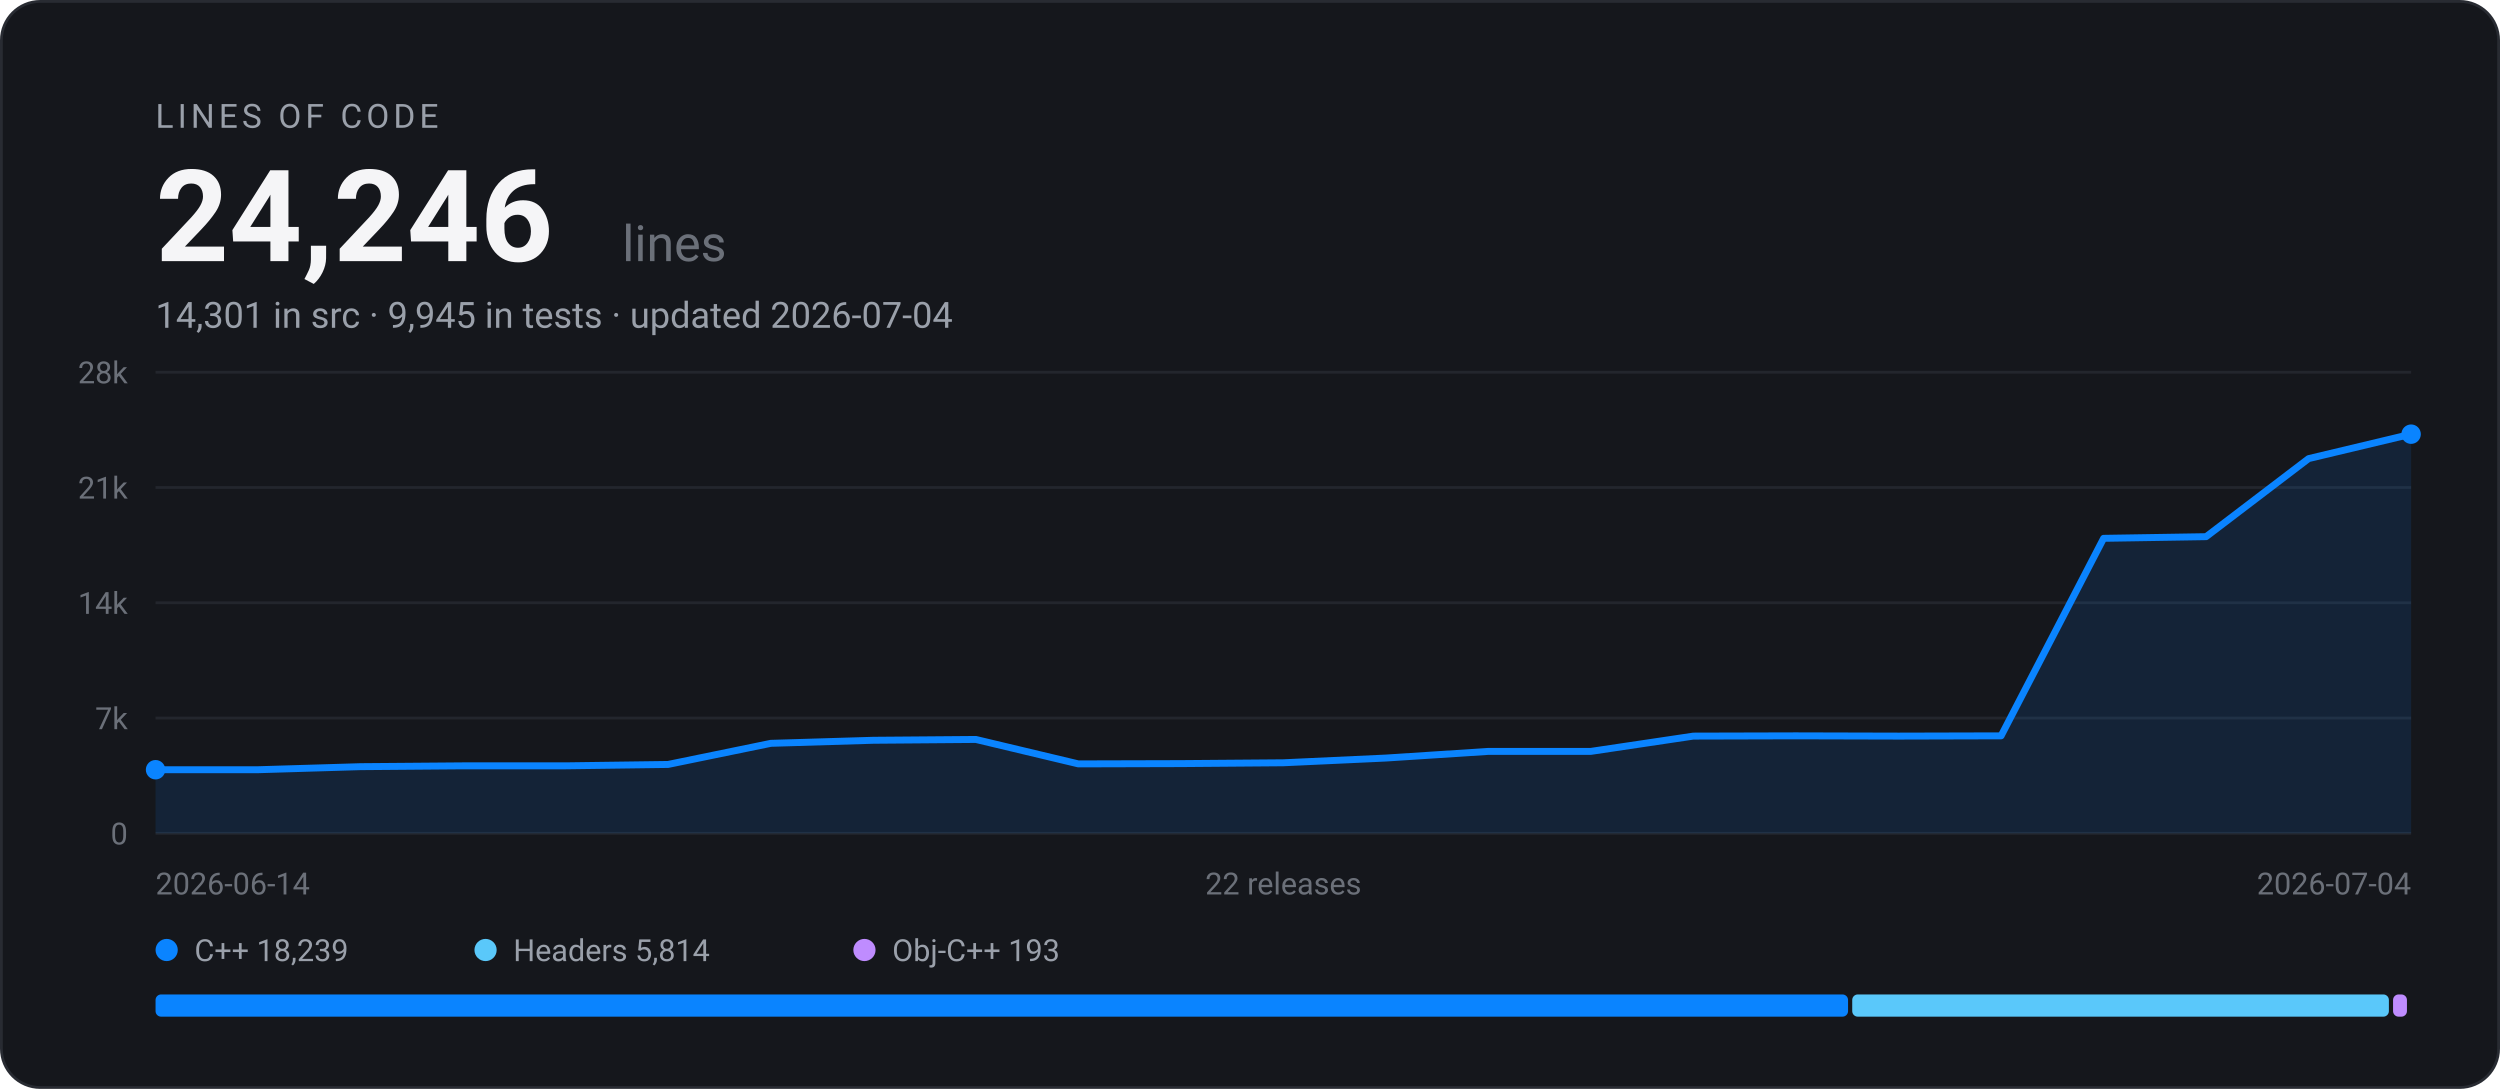
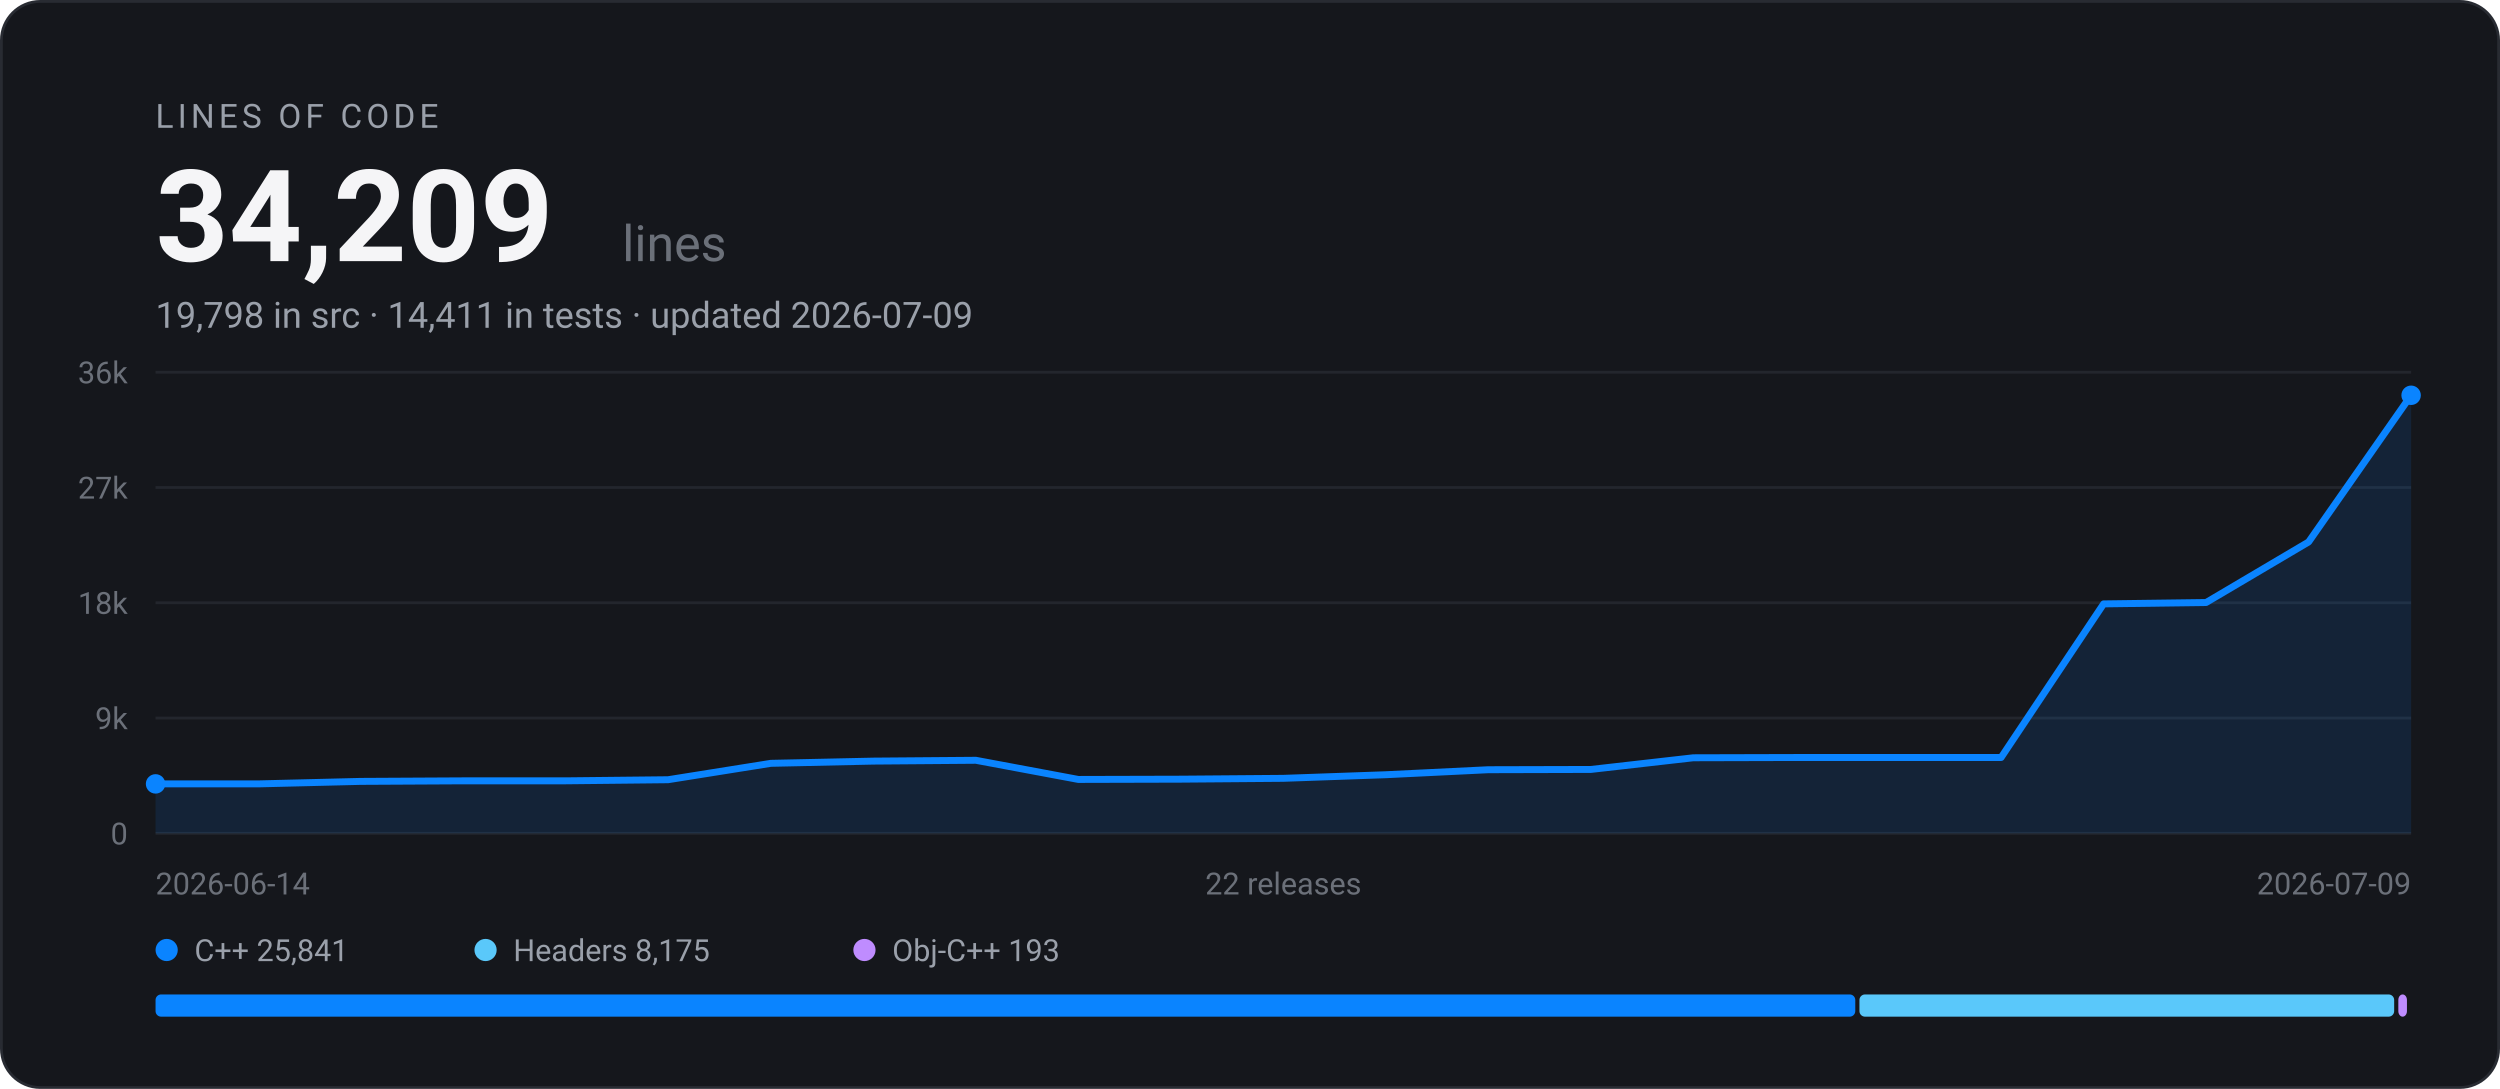
- <svg xmlns="http://www.w3.org/2000/svg" width="900" height="392" viewBox="0 0 900 392" font-family="-apple-system, BlinkMacSystemFont, 'Segoe UI', Roboto, Helvetica, Arial, sans-serif" role="img" aria-label="EARS Bridge lines of code: 24,246 across 22 releases">
+ <svg xmlns="http://www.w3.org/2000/svg" width="900" height="392" viewBox="0 0 900 392" font-family="-apple-system, BlinkMacSystemFont, 'Segoe UI', Roboto, Helvetica, Arial, sans-serif" role="img" aria-label="EARS Bridge lines of code: 34,209 across 22 releases">
  <rect x="0.5" y="0.5" width="899" height="391" rx="14" fill="#15171C" stroke="#282B32" />
  <text x="56" y="46" font-size="12" letter-spacing="1.5" fill="#9AA0AA">LINES OF CODE</text>
-   <text x="56" y="94" font-size="46" font-weight="700" fill="#F5F5F7">24,246</text>
+   <text x="56" y="94" font-size="46" font-weight="700" fill="#F5F5F7">34,209</text>
  <text x="224" y="94" font-size="18" fill="#6B7079">lines</text>
-   <text x="56" y="118" font-size="13" fill="#9AA0AA">14,301 in src · 9,945 in tests · updated 2026-07-04</text>
+   <text x="56" y="118" font-size="13" fill="#9AA0AA">19,798 in src · 14,411 in tests · updated 2026-07-09</text>
  <line x1="56" y1="300.0" x2="868" y2="300.0" stroke="#23262D" stroke-width="1" />
  <text x="46" y="304.0" text-anchor="end" font-size="11" fill="#6B7079">0</text>
  <line x1="56" y1="258.5" x2="868" y2="258.5" stroke="#23262D" stroke-width="1" />
-   <text x="46" y="262.5" text-anchor="end" font-size="11" fill="#6B7079">7k</text>
+   <text x="46" y="262.5" text-anchor="end" font-size="11" fill="#6B7079">9k</text>
  <line x1="56" y1="217.0" x2="868" y2="217.0" stroke="#23262D" stroke-width="1" />
-   <text x="46" y="221.0" text-anchor="end" font-size="11" fill="#6B7079">14k</text>
+   <text x="46" y="221.0" text-anchor="end" font-size="11" fill="#6B7079">18k</text>
  <line x1="56" y1="175.5" x2="868" y2="175.5" stroke="#23262D" stroke-width="1" />
-   <text x="46" y="179.5" text-anchor="end" font-size="11" fill="#6B7079">21k</text>
+   <text x="46" y="179.5" text-anchor="end" font-size="11" fill="#6B7079">27k</text>
  <line x1="56" y1="134.0" x2="868" y2="134.0" stroke="#23262D" stroke-width="1" />
-   <text x="46" y="138.0" text-anchor="end" font-size="11" fill="#6B7079">28k</text>
-   <path d="M56.0 277.1 L92.9 277.1 L129.8 276.0 L166.7 275.7 L203.6 275.7 L240.5 275.2 L277.5 267.6 L314.4 266.5 L351.3 266.2 L388.2 275.0 L425.1 274.9 L462.0 274.6 L498.9 272.9 L535.8 270.5 L572.7 270.5 L609.6 265.0 L646.5 264.9 L683.5 265.0 L720.4 264.9 L757.3 193.8 L794.2 193.2 L831.1 165.1 L868.0 156.3 L868.0 300.0 L56.0 300.0 Z" fill="#0A84FF" fill-opacity="0.12" />
-   <path d="M56.0 277.1 L92.9 277.1 L129.8 276.0 L166.7 275.7 L203.6 275.7 L240.5 275.2 L277.5 267.6 L314.4 266.5 L351.3 266.2 L388.2 275.0 L425.1 274.9 L462.0 274.6 L498.9 272.9 L535.8 270.5 L572.7 270.5 L609.6 265.0 L646.5 264.9 L683.5 265.0 L720.4 264.9 L757.3 193.8 L794.2 193.2 L831.1 165.1 L868.0 156.3" fill="none" stroke="#0A84FF" stroke-width="2.5" stroke-linejoin="round" stroke-linecap="round" />
-   <circle cx="56.0" cy="277.1" r="3.5" fill="#0A84FF" />
-   <circle cx="868.0" cy="156.3" r="3.5" fill="#0A84FF" />
+   <text x="46" y="138.0" text-anchor="end" font-size="11" fill="#6B7079">36k</text>
+   <path d="M56.0 282.2 L92.9 282.2 L129.8 281.3 L166.7 281.1 L203.6 281.1 L240.5 280.7 L277.5 274.8 L314.4 274.0 L351.3 273.7 L388.2 280.6 L425.1 280.5 L462.0 280.2 L498.9 278.9 L535.8 277.1 L572.7 277.0 L609.6 272.8 L646.5 272.7 L683.5 272.7 L720.4 272.7 L757.3 217.4 L794.2 216.9 L831.1 195.1 L868.0 142.3 L868.0 300.0 L56.0 300.0 Z" fill="#0A84FF" fill-opacity="0.12" />
+   <path d="M56.0 282.2 L92.9 282.2 L129.8 281.3 L166.7 281.1 L203.6 281.1 L240.5 280.7 L277.5 274.8 L314.4 274.0 L351.3 273.7 L388.2 280.6 L425.1 280.5 L462.0 280.2 L498.9 278.9 L535.8 277.1 L572.7 277.0 L609.6 272.8 L646.5 272.7 L683.5 272.7 L720.4 272.7 L757.3 217.4 L794.2 216.9 L831.1 195.1 L868.0 142.3" fill="none" stroke="#0A84FF" stroke-width="2.5" stroke-linejoin="round" stroke-linecap="round" />
+   <circle cx="56.0" cy="282.2" r="3.5" fill="#0A84FF" />
+   <circle cx="868.0" cy="142.3" r="3.5" fill="#0A84FF" />
  <text x="56" y="322" font-size="11" fill="#6B7079">2026-06-14</text>
  <text x="462" y="322" text-anchor="middle" font-size="11" fill="#6B7079">22 releases</text>
-   <text x="868" y="322" text-anchor="end" font-size="11" fill="#6B7079">2026-07-04</text>
+   <text x="868" y="322" text-anchor="end" font-size="11" fill="#6B7079">2026-07-09</text>
  <circle cx="60" cy="342" r="4" fill="#0A84FF" />
-   <text x="70" y="346" font-size="11" fill="#9AA0AA">C++ 18,239</text>
+   <text x="70" y="346" font-size="11" fill="#9AA0AA">C++ 25,841</text>
  <circle cx="174.8" cy="342" r="4" fill="#5AC8FA" />
-   <text x="184.8" y="346" font-size="11" fill="#9AA0AA">Headers 5,814</text>
+   <text x="184.8" y="346" font-size="11" fill="#9AA0AA">Headers 8,175</text>
  <circle cx="311.2" cy="342" r="4" fill="#BF8CFF" />
  <text x="321.2" y="346" font-size="11" fill="#9AA0AA">Obj-C++ 193</text>
-   <rect x="56.0" y="358" width="609.3" height="8" rx="2" fill="#0A84FF" />
-   <rect x="666.8" y="358" width="193.2" height="8" rx="2" fill="#5AC8FA" />
-   <rect x="861.5" y="358" width="5.0" height="8" rx="2" fill="#BF8CFF" />
+   <rect x="56.0" y="358" width="611.9" height="8" rx="2" fill="#0A84FF" />
+   <rect x="669.4" y="358" width="192.5" height="8" rx="2" fill="#5AC8FA" />
+   <rect x="863.4" y="358" width="3.1" height="8" rx="2" fill="#BF8CFF" />
</svg>
